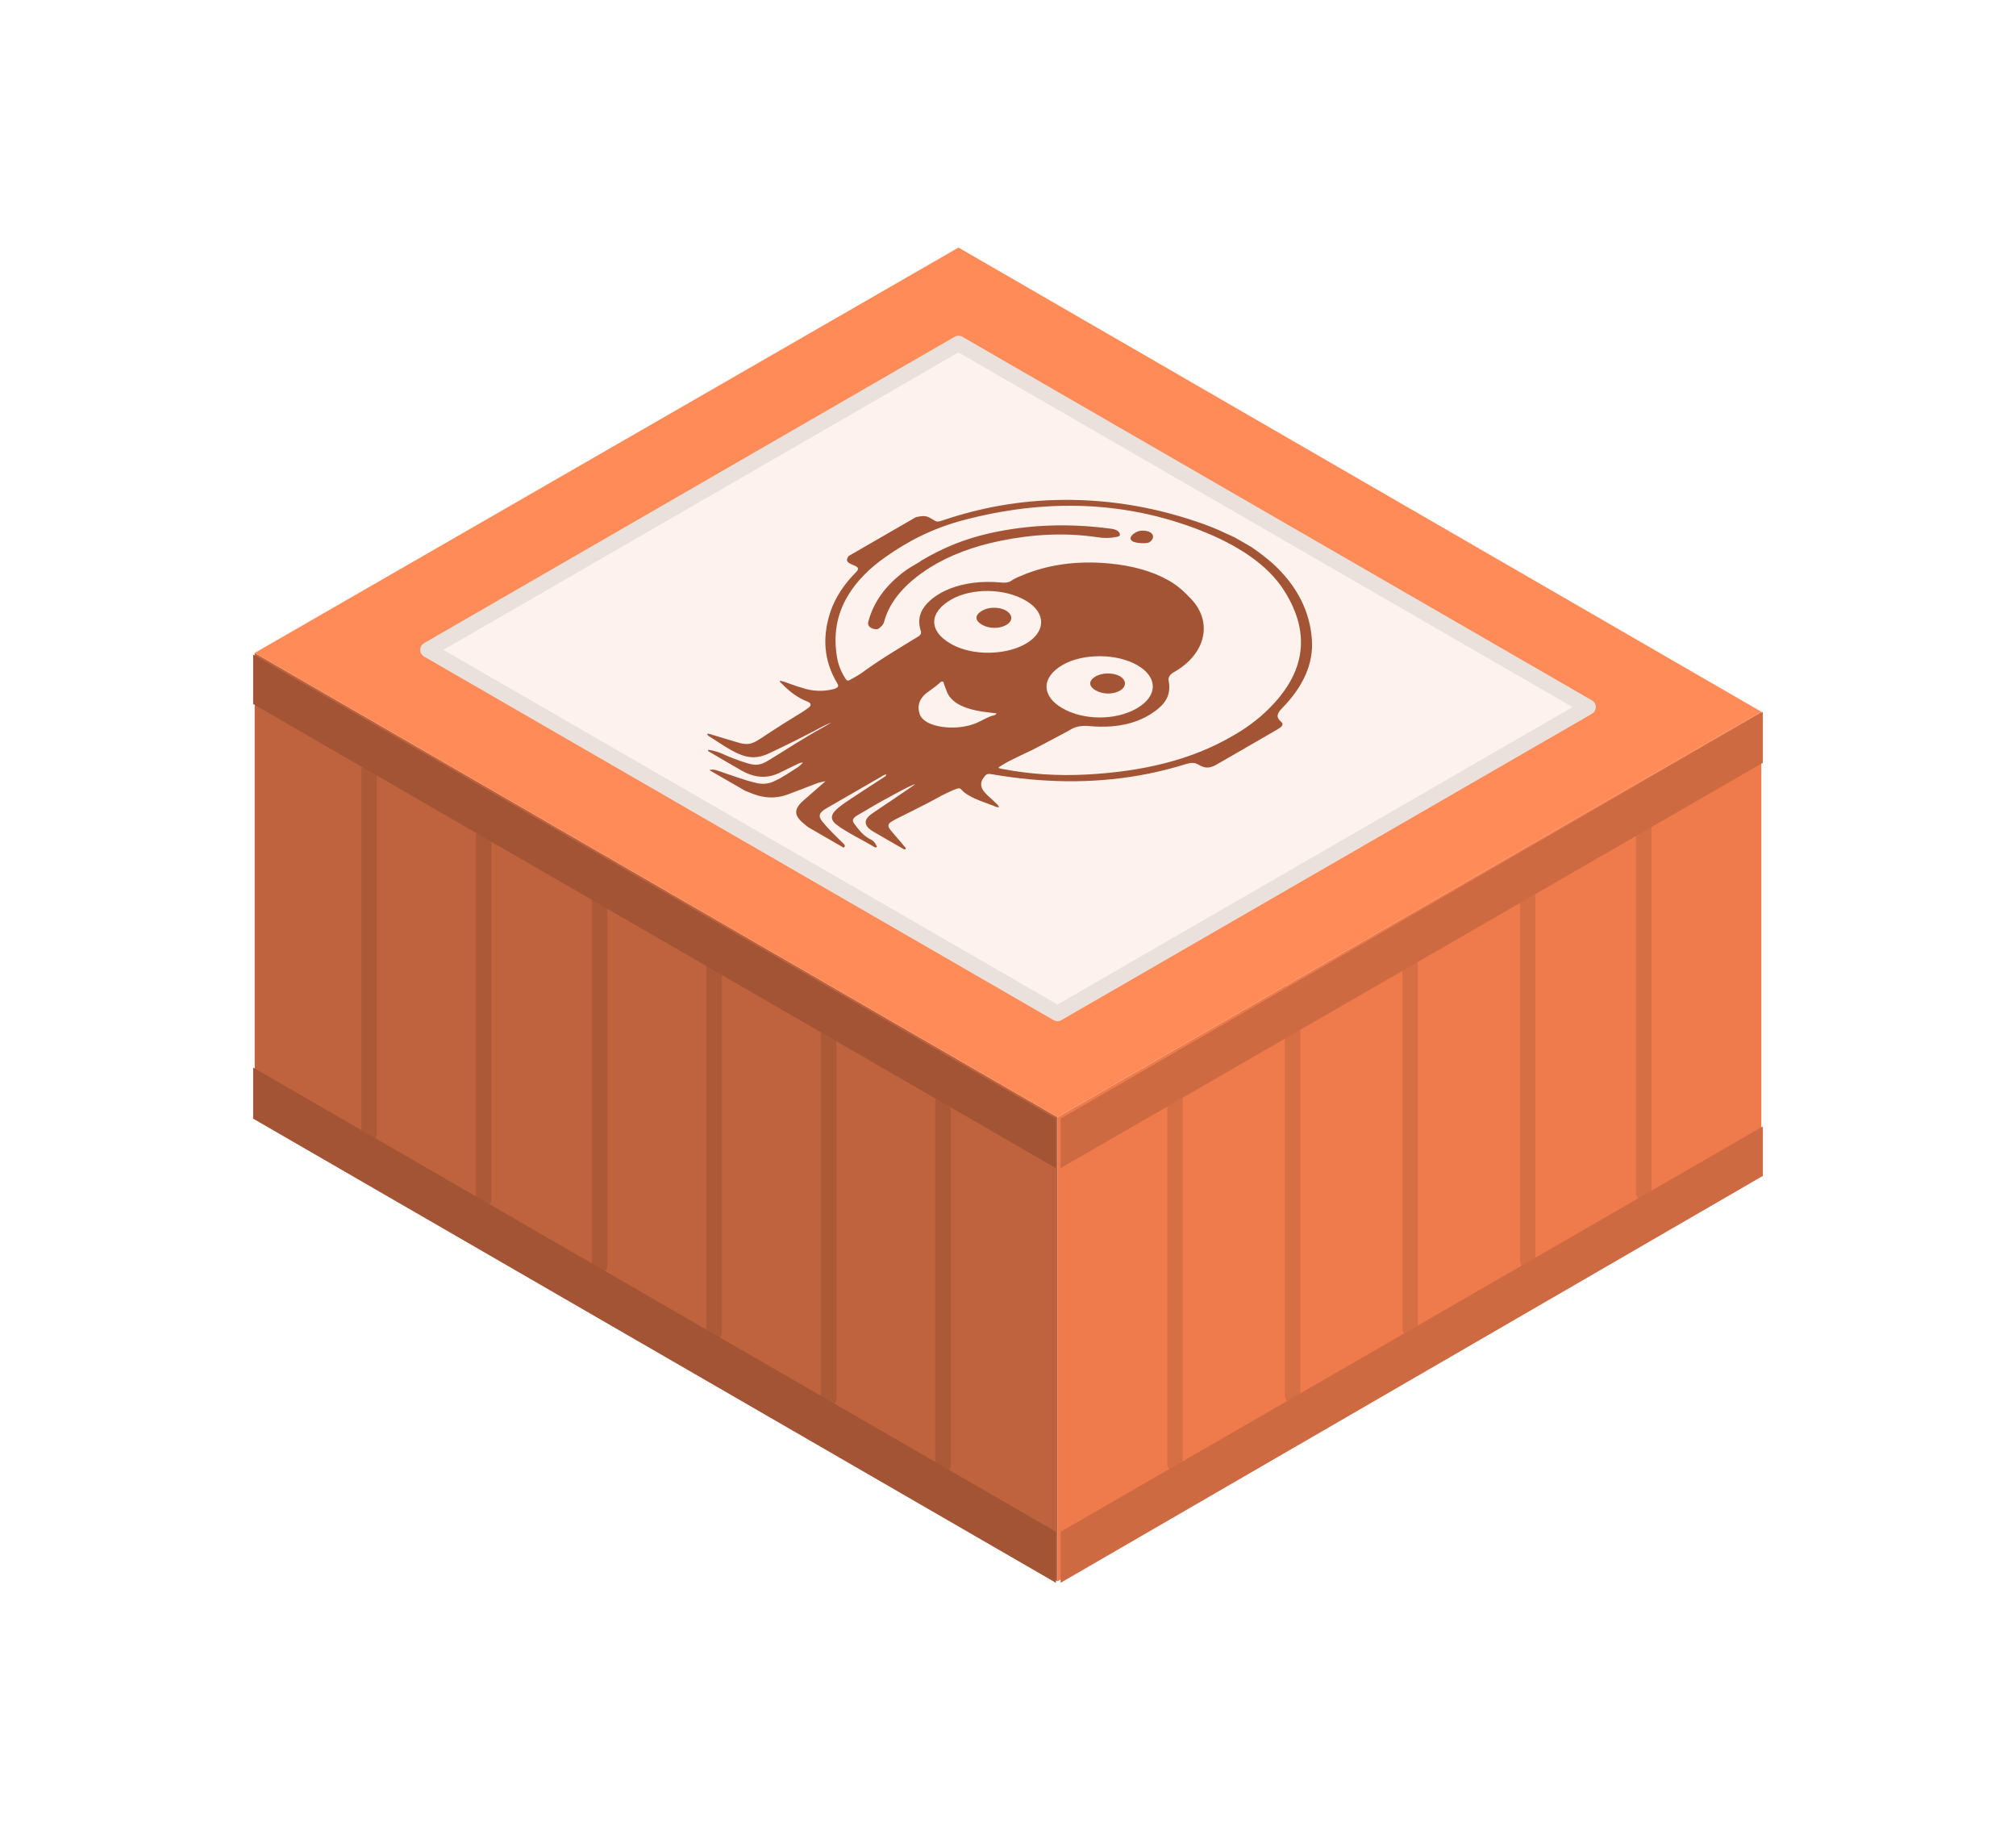
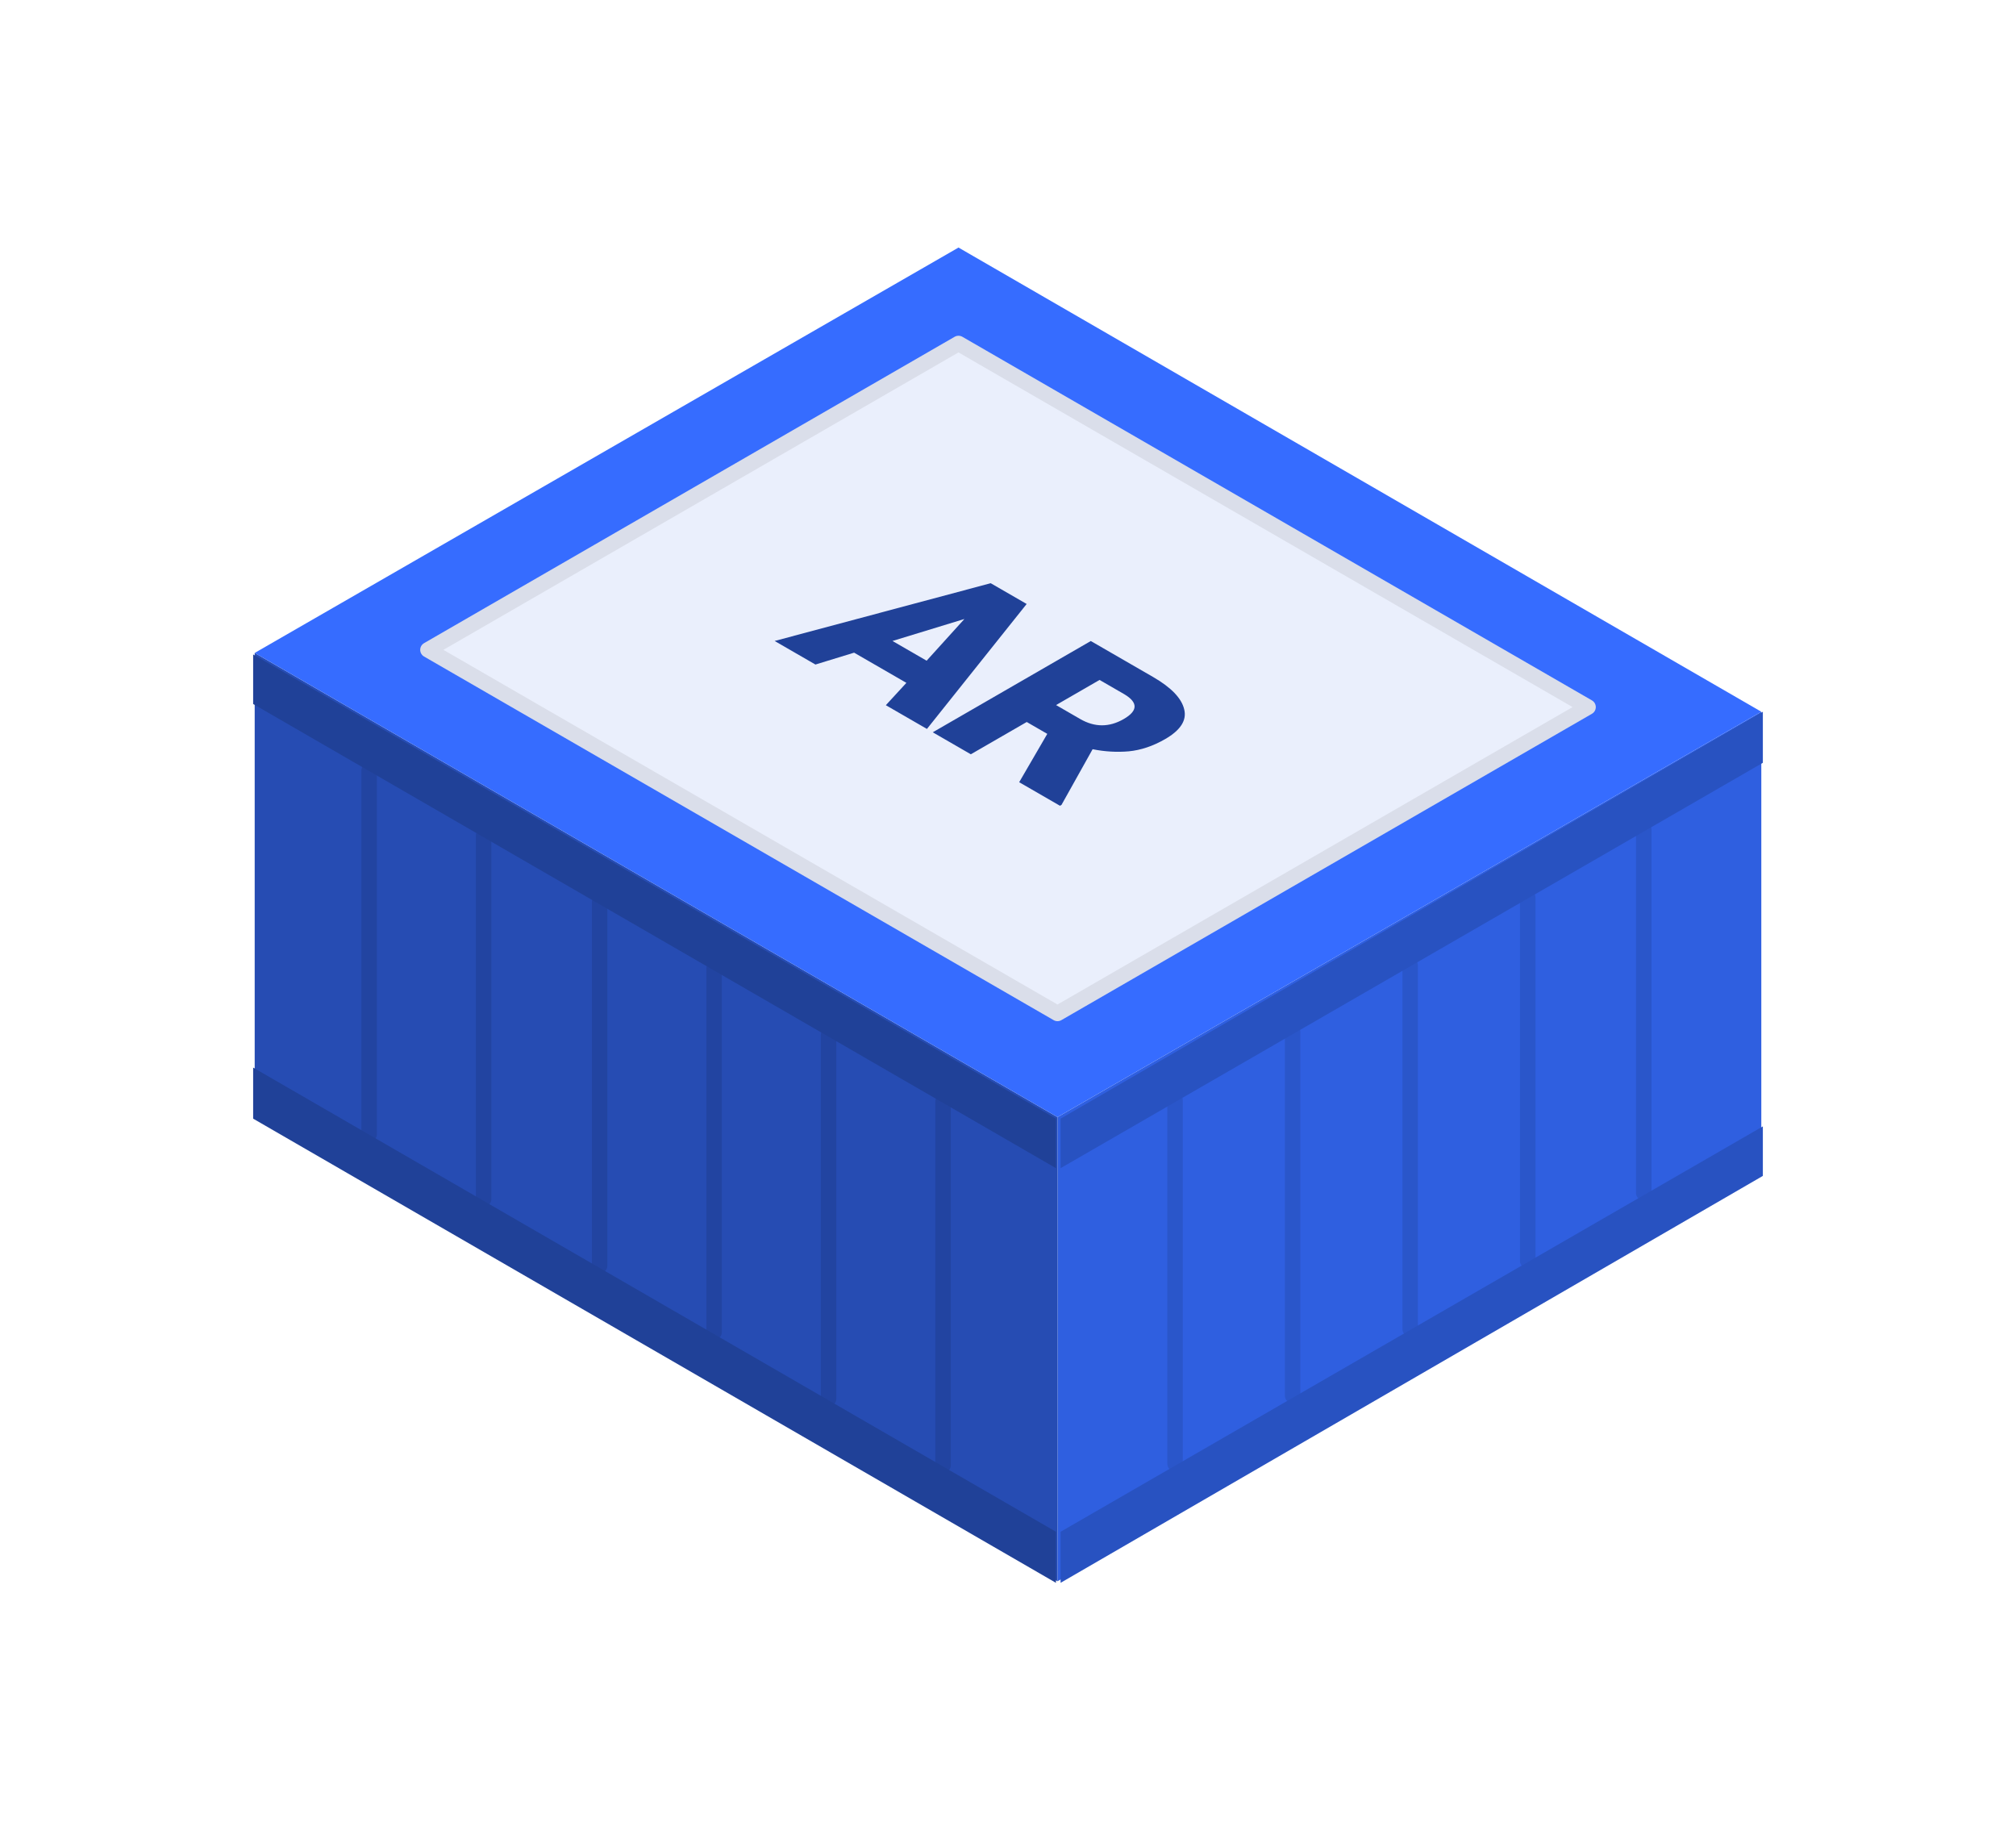
<svg xmlns="http://www.w3.org/2000/svg" viewBox="-64.8 -74.1 129.6 118.3" width="130" height="118" role="presentation" aria-hidden="true">
  <g font-family="system-ui, -apple-system, 'Segoe UI', Roboto, 'Helvetica Neue', sans-serif">
-     <polygon points="48.7,1.9 3.2,28.1 3.2,-1.9 48.7,-28.1" fill="#ef7b4d" />
-     <polygon points="-48.7,-1.9 3.2,28.1 3.2,-1.9 -48.7,-31.9" fill="#bf623e" />
-     <polygon points="-3.2,-58.1 48.7,-28.1 3.2,-1.9 -48.7,-31.9" fill="#ff8c58" />
-     <line x1="41.1" y1="3.0" x2="41.1" y2="-20.5" stroke="#d76f45" stroke-width="1.0" stroke-linecap="round" />
-     <line x1="33.6" y1="7.4" x2="33.6" y2="-16.1" stroke="#d76f45" stroke-width="1.0" stroke-linecap="round" />
-     <line x1="26.0" y1="11.8" x2="26.0" y2="-11.7" stroke="#d76f45" stroke-width="1.0" stroke-linecap="round" />
-     <line x1="18.4" y1="16.1" x2="18.4" y2="-7.4" stroke="#d76f45" stroke-width="1.0" stroke-linecap="round" />
-     <line x1="10.8" y1="20.5" x2="10.8" y2="-3.0" stroke="#d76f45" stroke-width="1.0" stroke-linecap="round" />
-     <line x1="-41.3" y1="-0.8" x2="-41.3" y2="-24.3" stroke="#ac5937" stroke-width="1.0" stroke-linecap="round" />
-     <line x1="-33.9" y1="3.4" x2="-33.9" y2="-20.1" stroke="#ac5937" stroke-width="1.0" stroke-linecap="round" />
-     <line x1="-26.4" y1="7.7" x2="-26.4" y2="-15.8" stroke="#ac5937" stroke-width="1.0" stroke-linecap="round" />
-     <line x1="-19.0" y1="12.0" x2="-19.0" y2="-11.5" stroke="#ac5937" stroke-width="1.0" stroke-linecap="round" />
-     <line x1="-11.6" y1="16.3" x2="-11.6" y2="-7.2" stroke="#ac5937" stroke-width="1.0" stroke-linecap="round" />
-     <line x1="-4.2" y1="20.6" x2="-4.2" y2="-2.9" stroke="#ac5937" stroke-width="1.0" stroke-linecap="round" />
-     <polygon points="48.8,1.9 3.4,28.2 3.4,24.9 48.8,-1.3" fill="#ce6a42" />
-     <polygon points="-48.8,-1.8 3.1,28.2 3.1,24.9 -48.8,-5.1" fill="#a35434" />
-     <polygon points="48.8,-24.8 3.4,1.4 3.4,-1.8 48.8,-28.1" fill="#ce6a42" />
-     <polygon points="-48.8,-28.6 3.1,1.4 3.1,-1.8 -48.8,-31.8" fill="#a35434" />
-     <polygon points="-3.2,-51.9 37.5,-28.4 3.2,-8.6 -37.5,-32.1" fill="#fdf2ed" stroke="#ebe1dc" stroke-width="1.0" stroke-linejoin="round" />
-     <g fill="#a35434" transform="matrix(1.2503 0.7219 -1.2503 0.7219 0.00 -47.83)">
-       <path d="M12.581 0c.436.037.871.1 1.299.186 1.679.383 3.121 1.213 4.382 2.365 1.161 1.06 1.917 2.372 2.335 3.881.089.321.216.56.586.624.205.035.238.245.239.43.003.646.002 1.294.002 1.94l-.002 1.21c-.001.356-.116.479-.466.474-.211-.003-.293.119-.344.291-.146.489-.33.966-.552 1.426-.818 1.682-2.084 2.938-3.688 3.87-.077.045-.155.088-.233.131-.252.137-.258.146-.155.415.114.299.358.529.664.625.269.096.553.134.827.21a.672.672 0 0 1 .236.094c-.066.082-.156.067-.231.082-.36.073-.713.184-1.086.17a1.275 1.275 0 0 1-.438-.064c-.114-.045-.152-.006-.176.109a5.354 5.354 0 0 0-.084.92c-.015.617-.071 1.23-.112 1.844-.042.598-.018.651.558.842.281.094.563.187.842.286.069.024.15.038.192.117-.04.057-.098.035-.146.035-.493.003-.985.005-1.478.001-.524-.005-.806-.282-.845-.803-.055-.762-.12-1.524-.182-2.286a.947.947 0 0 0-.026-.12c-.079.455-.065.879-.084 1.298-.023.528-.008 1.057-.007 1.584 0 .27.086.388.335.483.359.135.711.295 1.114.262.141-.012.276.062.402.129.032.017.073.033.069.073-.004.043-.049.047-.084.045-.657-.019-1.317.065-1.972-.028-.323-.046-.533-.236-.631-.552-.094-.303-.114-.617-.137-.93-.046-.626-.078-1.253-.116-1.88a.222.222 0 0 0-.061-.171.282.282 0 0 0-.031.193c-.002.956-.002 1.911-.001 2.866 0 .388.123.575.494.708.481.172.976.298 1.47.423.11.028.225.047.242.192h-1.852c-.051-.01-.103-.022-.155-.03-.701-.1-1.001-.372-1.143-1.042l-.067-.331-.226-1.103c-.069.12-.118.25-.144.386-.083.399-.151.802-.243 1.2-.113.493-.444.763-.932.857l-.33.063H8.558c.057-.171.216-.185.355-.221.476-.127.96-.223 1.417-.409a.603.603 0 0 0 .397-.521c.058-.435.002-.865-.013-1.296a1.528 1.528 0 0 0-.078-.315.405.405 0 0 0-.071.207c-.026.296-.049.591-.075.886-.038.432-.273.716-.679.81a1.702 1.702 0 0 1-.37.045c-.557.003-1.115-.001-1.673-.005-.048 0-.109.019-.148-.065.178-.103.377-.168.582-.187a5.67 5.67 0 0 0 .939-.193c.42-.114.522-.249.512-.687-.023-.931-.091-1.86-.069-2.791.004-.184.001-.368.001-.551a2.387 2.387 0 0 0-.05.385 40.299 40.299 0 0 1-.186 2.623c-.052.513-.296.748-.804.805-.446.051-.889.002-1.332-.02-.108-.006-.234.012-.339-.064.043-.066.106-.07.16-.087.362-.115.725-.224 1.086-.344.246-.081.35-.235.355-.492a2.241 2.241 0 0 0-.003-.232 45.315 45.315 0 0 1-.105-2.149 5.487 5.487 0 0 0-.035-.478c-.024-.188-.131-.287-.295-.258-.505.092-.99-.006-1.473-.139-.059-.016-.134-.007-.178-.088a.986.986 0 0 1 .285-.09c.255-.052.507-.121.753-.208.312-.112.564-.347.695-.651.089-.203.056-.317-.112-.398-1.418-.683-2.512-1.73-3.391-3.017a8.152 8.152 0 0 1-1.123-2.447c-.067-.246-.156-.3-.383-.26-.306.053-.401.006-.535-.273v-3.49c.144-.303.205-.341.534-.329.235.01.247-.004.309-.242.396-1.508 1.082-2.861 2.171-3.988C6.9 1.42 8.523.631 10.34.203c.456-.108.922-.15 1.387-.203h.854Zm7.974 8.948a7.34 7.34 0 0 0-.048-.938 8.353 8.353 0 0 0-.099-.65c-.598-2.964-2.344-5.02-5.051-6.268-1.553-.715-3.21-.835-4.878-.511-3.248.633-5.396 2.583-6.539 5.652-.436 1.173-.495 2.406-.37 3.65.087.935.339 1.846.745 2.694.585 1.213 1.444 2.207 2.477 3.058.343.286.719.528 1.121.719.235.111.247.105.245-.146.006-.16.003-.32-.009-.48-.125-1.02-.142-2.045-.169-3.069a.392.392 0 0 0-.184-.353c-.385-.268-.713-.592-.921-1.019-.474-.97-.372-2.361.813-3.215.136-.097.217-.19.198-.373a1.724 1.724 0 0 1 .031-.442c.177-1.187.748-2.138 1.722-2.84.68-.492 1.442-.772 2.286-.782.483-.007.953.11 1.414.244 1.609.467 2.846 2.07 2.845 3.697a.64.64 0 0 0 .268.565c.463.371.821.83.943 1.426.22 1.077-.083 1.982-.979 2.634-.266.194-.347.406-.333.698.002.047 0 .095-.002.142l-.062 1.439c-.025.586-.138 1.165-.117 1.754.008.223.006.226.201.128a7.46 7.46 0 0 0 2.393-1.903c1.32-1.577 2.074-3.372 2.059-5.511ZM9.117 12.102c1.489.021 2.443-1.578 1.716-2.879a1.937 1.937 0 0 0-1.699-.991c-1.094-.004-1.954.822-1.958 1.881-.005 1.148.813 1.985 1.941 1.989Zm5.794 0c1.101.002 1.935-.823 1.935-1.917 0-1.091-.846-1.949-1.92-1.947-1.064.003-1.94.866-1.943 1.915-.003 1.105.831 1.948 1.928 1.949Zm-1.472 1.937c-.208.128-.407.277-.63.384-.536.257-1.063.257-1.579-.048-.158-.094-.308-.201-.464-.298-.047-.028-.092-.103-.15-.062-.044.03-.01.1-.001.151.037.179.064.362.082.544.027.565.293.992.742 1.31a.984.984 0 0 0 .791.186c.565-.119 1.025-.614 1.124-1.218.043-.266.005-.544.109-.803a.133.133 0 0 0-.024-.146Zm-8.78-4.92c-.012-1.102.143-2.055.54-2.961.633-1.443 1.642-2.553 2.98-3.374a.378.378 0 0 1 .459.067c.06.06.036.118.01.178a1.09 1.09 0 0 1-.48.51c-1.079.639-1.829 1.571-2.357 2.688a6.325 6.325 0 0 0-.618 2.986c.055 1.309.439 2.516 1.213 3.588.088.104.148.23.173.365.01.08.059.168-.031.228a.312.312 0 0 1-.288.041.502.502 0 0 1-.234-.185c-.72-.979-1.193-2.056-1.331-3.273-.036-.326-.004-.653-.036-.858ZM8.94 2.34a.373.373 0 0 1 .378-.382c.211.001.409.226.416.473.004.138-.309.39-.476.386-.189-.005-.318-.2-.318-.477Zm-.465 7.48a.609.609 0 0 1 .586-.631c.38-.003.671.271.675.633.004.356-.27.622-.639.621-.38-.002-.621-.241-.622-.623Zm6.496.623c-.381-.002-.625-.255-.621-.646a.635.635 0 0 1 .596-.613.656.656 0 0 1 .669.643c.001.354-.275.618-.644.616Z" />
+     <polygon points="48.7,1.9 3.2,28.1 3.2,-1.9 48.7,-28.1" fill="#2f5fe0" />
+     <polygon points="-48.7,-1.9 3.2,28.1 3.2,-1.9 -48.7,-31.9" fill="#264cb3" />
+     <polygon points="-3.2,-58.1 48.7,-28.1 3.2,-1.9 -48.7,-31.9" fill="#366cff" />
+     <line x1="41.1" y1="3.0" x2="41.1" y2="-20.5" stroke="#2a56ca" stroke-width="1.0" stroke-linecap="round" />
+     <line x1="33.6" y1="7.4" x2="33.6" y2="-16.1" stroke="#2a56ca" stroke-width="1.0" stroke-linecap="round" />
+     <line x1="26.0" y1="11.8" x2="26.0" y2="-11.7" stroke="#2a56ca" stroke-width="1.0" stroke-linecap="round" />
+     <line x1="18.4" y1="16.1" x2="18.4" y2="-7.4" stroke="#2a56ca" stroke-width="1.0" stroke-linecap="round" />
+     <line x1="10.8" y1="20.5" x2="10.8" y2="-3.0" stroke="#2a56ca" stroke-width="1.0" stroke-linecap="round" />
+     <line x1="-41.3" y1="-0.8" x2="-41.3" y2="-24.3" stroke="#2244a1" stroke-width="1.0" stroke-linecap="round" />
+     <line x1="-33.9" y1="3.4" x2="-33.9" y2="-20.1" stroke="#2244a1" stroke-width="1.0" stroke-linecap="round" />
+     <line x1="-26.4" y1="7.7" x2="-26.4" y2="-15.8" stroke="#2244a1" stroke-width="1.0" stroke-linecap="round" />
+     <line x1="-19.0" y1="12.0" x2="-19.0" y2="-11.5" stroke="#2244a1" stroke-width="1.0" stroke-linecap="round" />
+     <line x1="-11.6" y1="16.3" x2="-11.6" y2="-7.2" stroke="#2244a1" stroke-width="1.0" stroke-linecap="round" />
+     <line x1="-4.2" y1="20.6" x2="-4.2" y2="-2.9" stroke="#2244a1" stroke-width="1.0" stroke-linecap="round" />
+     <polygon points="48.8,1.9 3.4,28.2 3.4,24.9 48.8,-1.3" fill="#2852c1" />
+     <polygon points="-48.8,-1.8 3.1,28.2 3.1,24.9 -48.8,-5.1" fill="#204198" />
+     <polygon points="48.8,-24.8 3.4,1.4 3.4,-1.8 48.8,-28.1" fill="#2852c1" />
+     <polygon points="-48.8,-28.6 3.1,1.4 3.1,-1.8 -48.8,-31.8" fill="#204198" />
+     <polygon points="-3.2,-51.9 37.5,-28.4 3.2,-8.6 -37.5,-32.1" fill="#eaeffc" stroke="#dadeea" stroke-width="1.0" stroke-linejoin="round" />
+     <g fill="#204198" transform="matrix(1.2503 0.7219 -1.2503 0.7219 0.00 -47.83)">
+       <text x="12" y="12.6" font-size="11.5" font-weight="800" font-family="system-ui, -apple-system, 'Segoe UI', Roboto, 'Helvetica Neue', sans-serif" text-anchor="middle" dominant-baseline="central" letter-spacing="-0.3">AR</text>
    </g>
  </g>
</svg>
